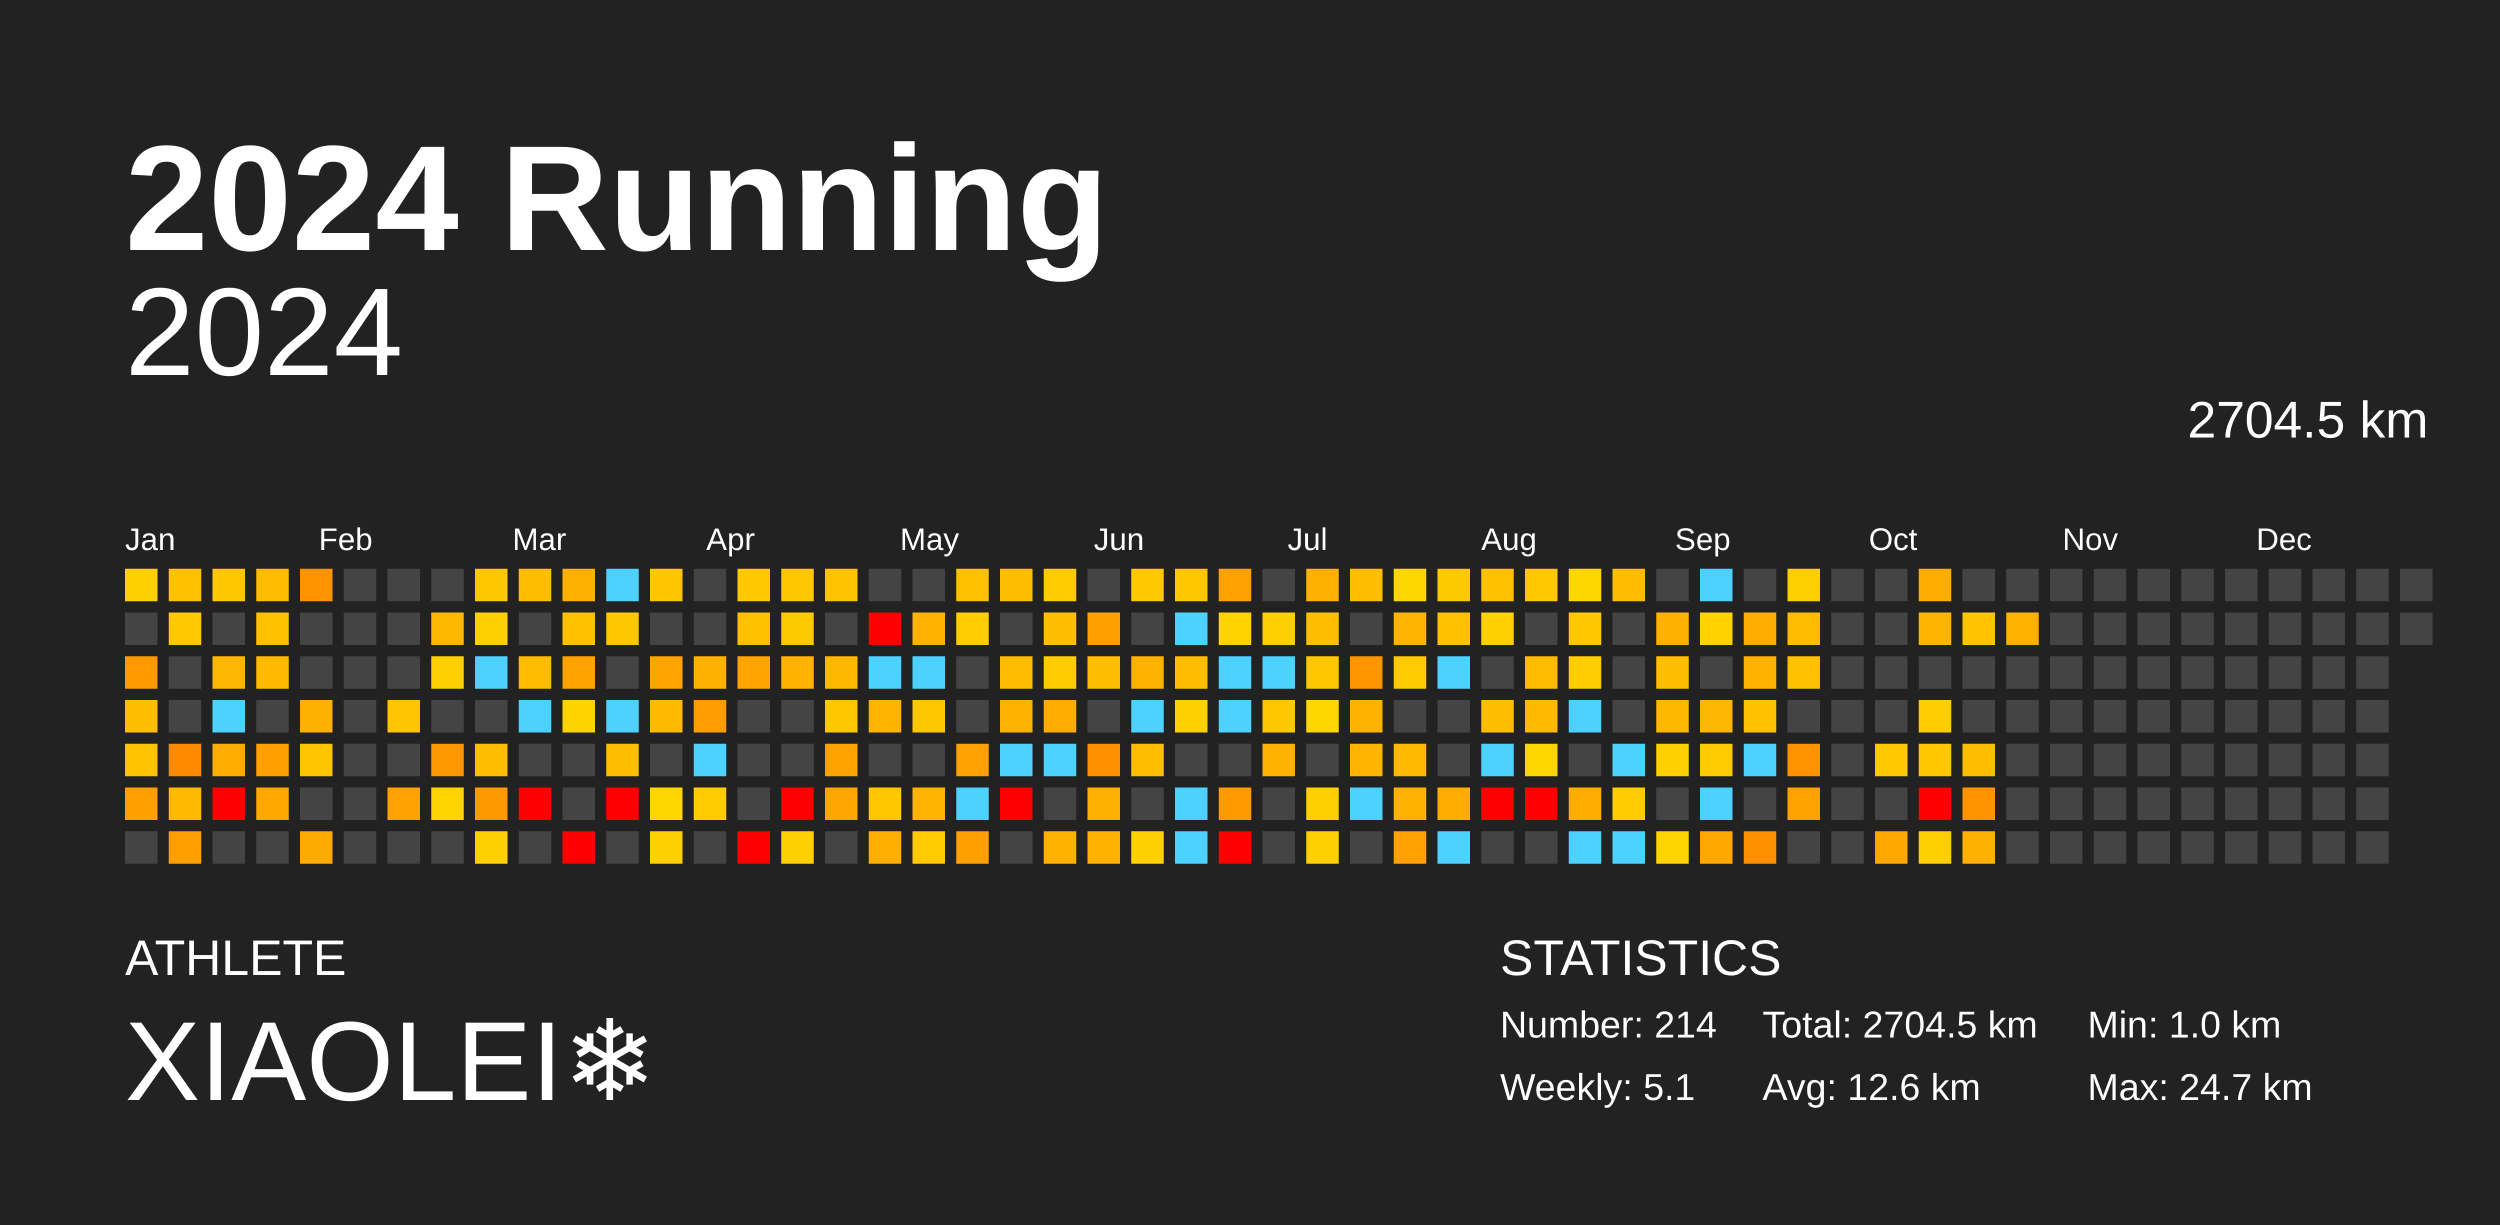
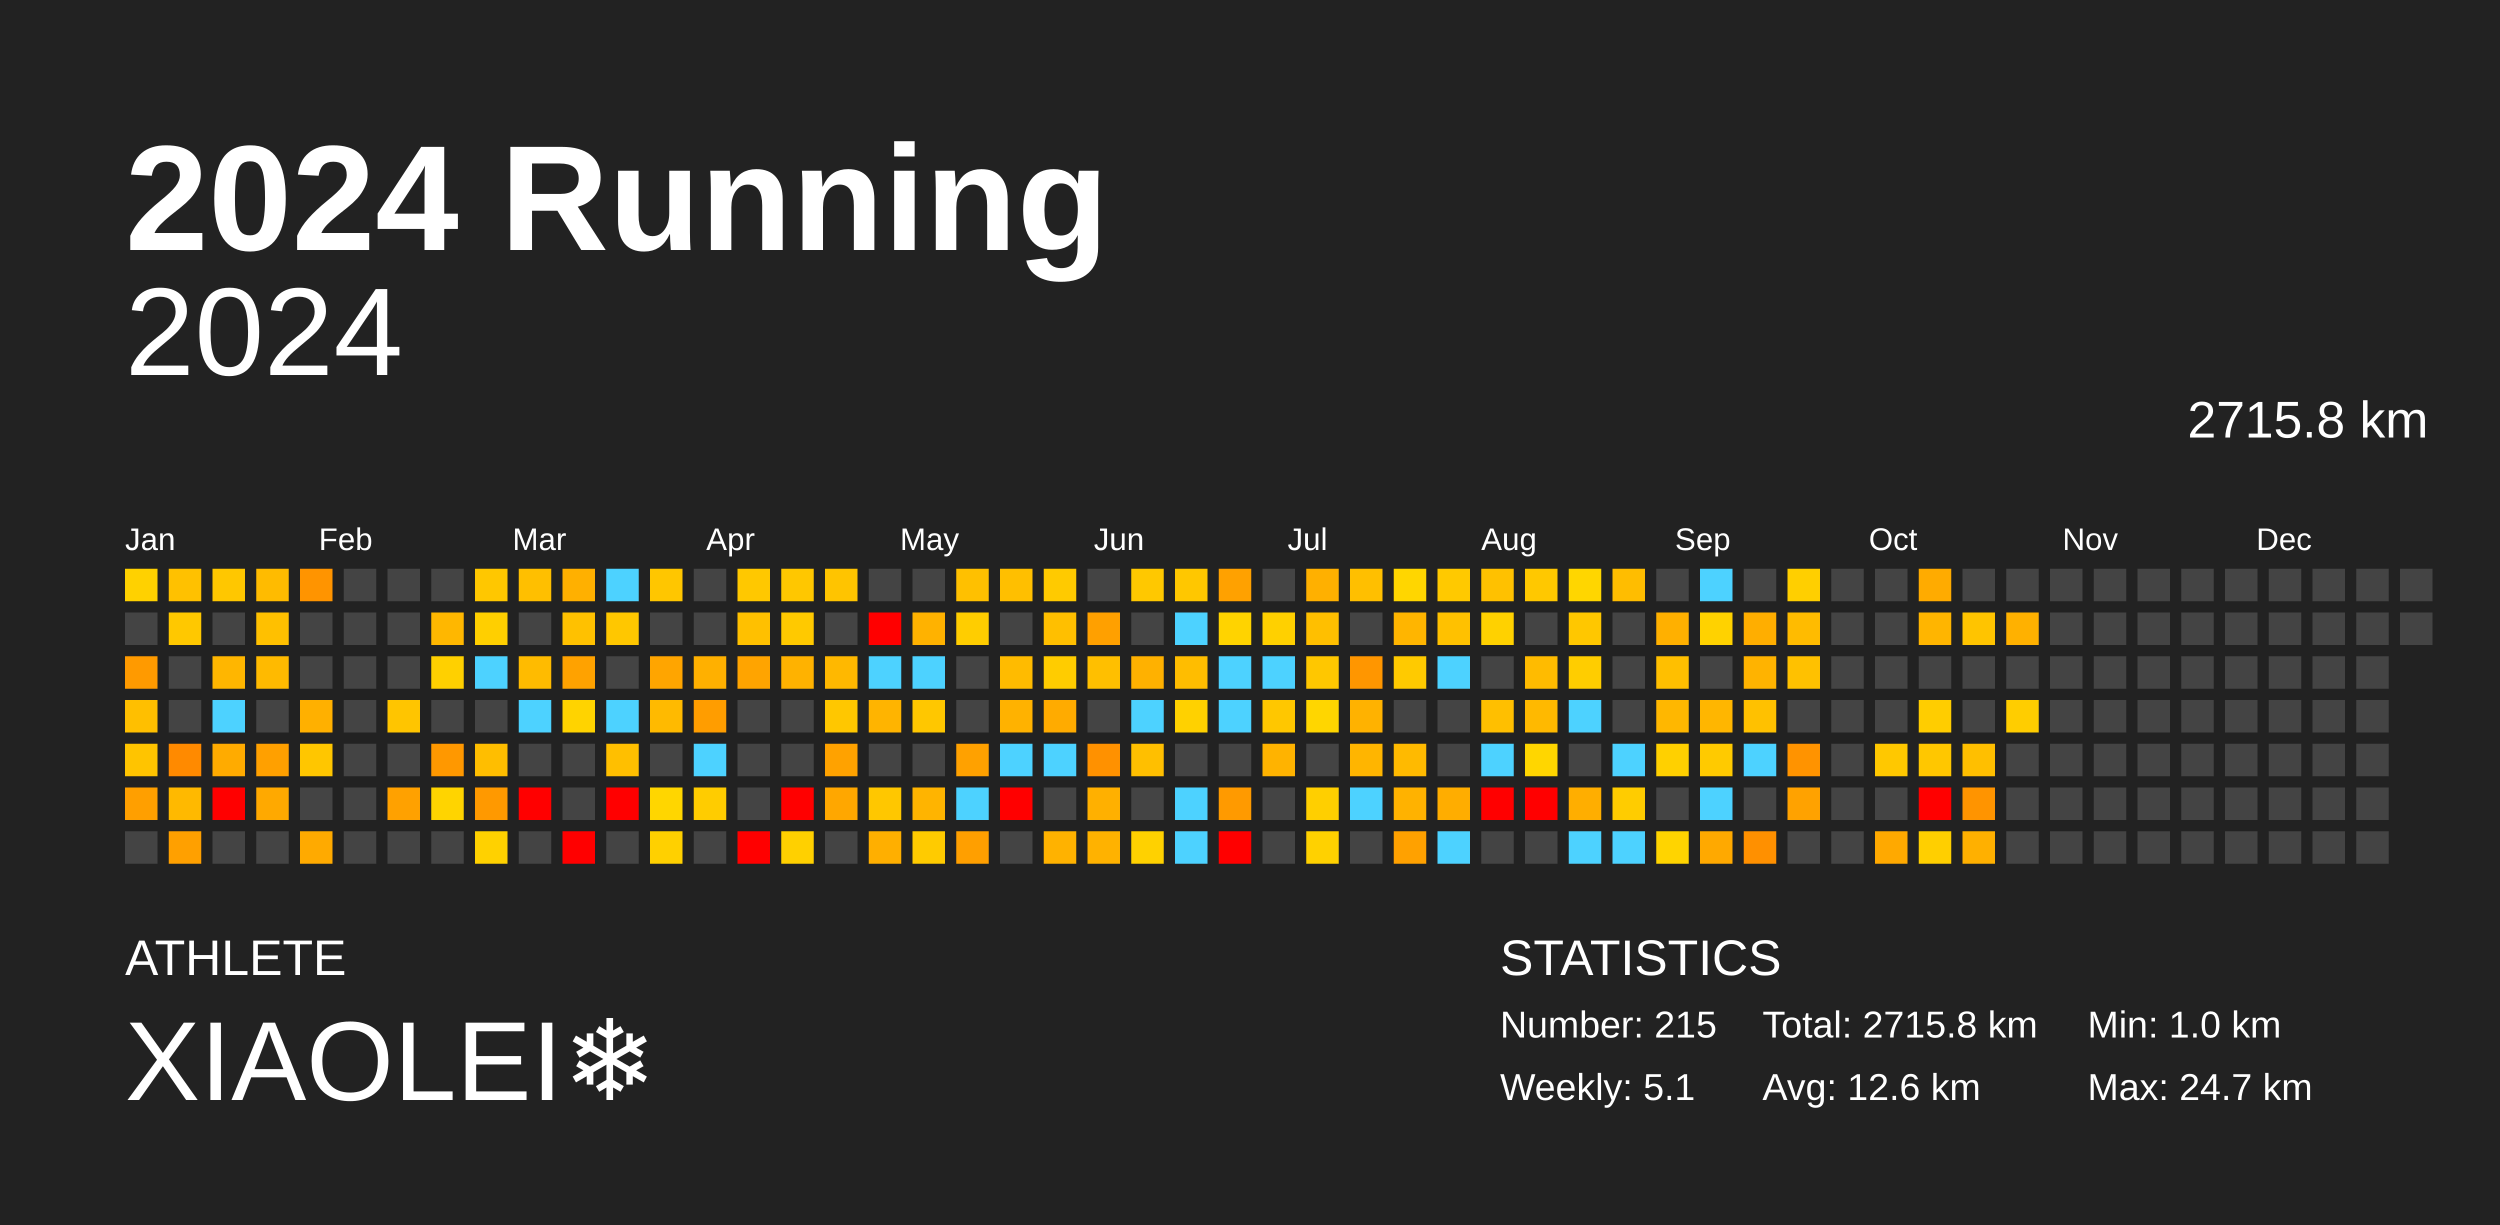
<svg xmlns="http://www.w3.org/2000/svg" baseProfile="full" height="98mm" version="1.1" viewBox="0,0,200,98" width="200mm">
  <defs />
  <rect fill="#222222" height="98" width="200" x="0" y="0" />
  <text fill="#FFFFFF" style="font-size:12px; font-family:Arial; font-weight:bold;" x="10" y="20">2024 Running</text>
  <text fill="#FFFFFF" style="font-size:4px; font-family:Arial" x="10" y="78">ATHLETE</text>
  <text fill="#FFFFFF" style="font-size:9px; font-family:Arial" x="10" y="88">XIAOLEI❄️</text>
  <text fill="#FFFFFF" style="font-size:4px; font-family:Arial" x="120" y="78">STATISTICS</text>
-   <text fill="#FFFFFF" style="font-size:3px; font-family:Arial" x="120" y="83">Number: 214</text>
+   <text fill="#FFFFFF" style="font-size:3px; font-family:Arial" x="120" y="83">Number: 215</text>
  <text fill="#FFFFFF" style="font-size:3px; font-family:Arial" x="120" y="88">Weekly: 5.1</text>
-   <text fill="#FFFFFF" style="font-size:3px; font-family:Arial" x="141" y="83">Total: 2704.5 km</text>
+   <text fill="#FFFFFF" style="font-size:3px; font-family:Arial" x="141" y="83">Total: 2715.8 km</text>
  <text fill="#FFFFFF" style="font-size:3px; font-family:Arial" x="141" y="88">Avg: 12.6 km</text>
  <text fill="#FFFFFF" style="font-size:3px; font-family:Arial" x="167" y="83">Min: 1.0 km</text>
  <text fill="#FFFFFF" style="font-size:3px; font-family:Arial" x="167" y="88">Max: 24.7 km</text>
  <text alignment-baseline="hanging" fill="#FFFFFF" style="font-size:10.0px; font-family:Arial;" x="10" y="30">2024</text>
-   <text alignment-baseline="hanging" fill="#FFFFFF" style="font-size:4.125px; font-family:Arial;" x="175" y="35">2704.5 km</text>
+   <text alignment-baseline="hanging" fill="#FFFFFF" style="font-size:4.125px; font-family:Arial;" x="175" y="35">2715.8 km</text>
  <text fill="#FFFFFF" style="font-size:2.5px; font-family:Arial" x="10.0" y="44">Jan</text>
  <text fill="#FFFFFF" style="font-size:2.5px; font-family:Arial" x="25.5" y="44">Feb</text>
  <text fill="#FFFFFF" style="font-size:2.5px; font-family:Arial" x="41.0" y="44">Mar</text>
  <text fill="#FFFFFF" style="font-size:2.5px; font-family:Arial" x="56.5" y="44">Apr</text>
  <text fill="#FFFFFF" style="font-size:2.5px; font-family:Arial" x="72.0" y="44">May</text>
  <text fill="#FFFFFF" style="font-size:2.5px; font-family:Arial" x="87.5" y="44">Jun</text>
  <text fill="#FFFFFF" style="font-size:2.5px; font-family:Arial" x="103.0" y="44">Jul</text>
  <text fill="#FFFFFF" style="font-size:2.5px; font-family:Arial" x="118.5" y="44">Aug</text>
  <text fill="#FFFFFF" style="font-size:2.5px; font-family:Arial" x="134.0" y="44">Sep</text>
  <text fill="#FFFFFF" style="font-size:2.5px; font-family:Arial" x="149.5" y="44">Oct</text>
  <text fill="#FFFFFF" style="font-size:2.5px; font-family:Arial" x="165.0" y="44">Nov</text>
  <text fill="#FFFFFF" style="font-size:2.5px; font-family:Arial" x="180.5" y="44">Dec</text>
  <rect fill="#ffd100" height="2.6" width="2.6" x="10.0" y="45.5" />
  <rect fill="#444444" height="2.6" width="2.6" x="10.0" y="49.0" />
  <rect fill="#ff9a00" height="2.6" width="2.6" x="10.0" y="52.5" />
  <rect fill="#ffbf00" height="2.6" width="2.6" x="10.0" y="56.0" />
  <rect fill="#ffc400" height="2.6" width="2.6" x="10.0" y="59.5" />
  <rect fill="#ff9f00" height="2.6" width="2.6" x="10.0" y="63.0" />
  <rect fill="#444444" height="2.6" width="2.6" x="10.0" y="66.5" />
  <rect fill="#ffc100" height="2.6" width="2.6" x="13.5" y="45.5" />
  <rect fill="#ffc800" height="2.6" width="2.6" x="13.5" y="49.0" />
  <rect fill="#444444" height="2.6" width="2.6" x="13.5" y="52.5" />
  <rect fill="#444444" height="2.6" width="2.6" x="13.5" y="56.0" />
  <rect fill="#ff8a00" height="2.6" width="2.6" x="13.5" y="59.5" />
  <rect fill="#ffb900" height="2.6" width="2.6" x="13.5" y="63.0" />
  <rect fill="#ffa000" height="2.6" width="2.6" x="13.5" y="66.5" />
  <rect fill="#ffc700" height="2.6" width="2.6" x="17.0" y="45.5" />
  <rect fill="#444444" height="2.6" width="2.6" x="17.0" y="49.0" />
  <rect fill="#ffb600" height="2.6" width="2.6" x="17.0" y="52.5" />
  <rect fill="#4dd2ff" height="2.6" width="2.6" x="17.0" y="56.0" />
  <rect fill="#ffab00" height="2.6" width="2.6" x="17.0" y="59.5" />
  <rect fill="red" height="2.6" width="2.6" x="17.0" y="63.0" />
  <rect fill="#444444" height="2.6" width="2.6" x="17.0" y="66.5" />
  <rect fill="#ffbb00" height="2.6" width="2.6" x="20.5" y="45.5" />
  <rect fill="#ffc000" height="2.6" width="2.6" x="20.5" y="49.0" />
  <rect fill="#ffba00" height="2.6" width="2.6" x="20.5" y="52.5" />
  <rect fill="#444444" height="2.6" width="2.6" x="20.5" y="56.0" />
  <rect fill="#ffa000" height="2.6" width="2.6" x="20.5" y="59.5" />
  <rect fill="#ffa900" height="2.6" width="2.6" x="20.5" y="63.0" />
  <rect fill="#444444" height="2.6" width="2.6" x="20.5" y="66.5" />
  <rect fill="#ff9400" height="2.6" width="2.6" x="24.0" y="45.5" />
  <rect fill="#444444" height="2.6" width="2.6" x="24.0" y="49.0" />
  <rect fill="#444444" height="2.6" width="2.6" x="24.0" y="52.5" />
  <rect fill="#ffb000" height="2.6" width="2.6" x="24.0" y="56.0" />
  <rect fill="#ffc600" height="2.6" width="2.6" x="24.0" y="59.5" />
  <rect fill="#444444" height="2.6" width="2.6" x="24.0" y="63.0" />
  <rect fill="#ffaa00" height="2.6" width="2.6" x="24.0" y="66.5" />
  <rect fill="#444444" height="2.6" width="2.6" x="27.5" y="45.5" />
  <rect fill="#444444" height="2.6" width="2.6" x="27.5" y="49.0" />
  <rect fill="#444444" height="2.6" width="2.6" x="27.5" y="52.5" />
  <rect fill="#444444" height="2.6" width="2.6" x="27.5" y="56.0" />
  <rect fill="#444444" height="2.6" width="2.6" x="27.5" y="59.5" />
  <rect fill="#444444" height="2.6" width="2.6" x="27.5" y="63.0" />
  <rect fill="#444444" height="2.6" width="2.6" x="27.5" y="66.5" />
  <rect fill="#444444" height="2.6" width="2.6" x="31.0" y="45.5" />
  <rect fill="#444444" height="2.6" width="2.6" x="31.0" y="49.0" />
  <rect fill="#444444" height="2.6" width="2.6" x="31.0" y="52.5" />
  <rect fill="#ffc500" height="2.6" width="2.6" x="31.0" y="56.0" />
  <rect fill="#444444" height="2.6" width="2.6" x="31.0" y="59.5" />
  <rect fill="#ffa100" height="2.6" width="2.6" x="31.0" y="63.0" />
  <rect fill="#444444" height="2.6" width="2.6" x="31.0" y="66.5" />
  <rect fill="#444444" height="2.6" width="2.6" x="34.5" y="45.5" />
  <rect fill="#ffb700" height="2.6" width="2.6" x="34.5" y="49.0" />
  <rect fill="#ffd000" height="2.6" width="2.6" x="34.5" y="52.5" />
  <rect fill="#444444" height="2.6" width="2.6" x="34.5" y="56.0" />
  <rect fill="#ff9800" height="2.6" width="2.6" x="34.5" y="59.5" />
  <rect fill="#ffd400" height="2.6" width="2.6" x="34.5" y="63.0" />
  <rect fill="#444444" height="2.6" width="2.6" x="34.5" y="66.5" />
  <rect fill="#ffc700" height="2.6" width="2.6" x="38.0" y="45.5" />
  <rect fill="#ffcf00" height="2.6" width="2.6" x="38.0" y="49.0" />
  <rect fill="#4dd2ff" height="2.6" width="2.6" x="38.0" y="52.5" />
  <rect fill="#444444" height="2.6" width="2.6" x="38.0" y="56.0" />
  <rect fill="#ffbe00" height="2.6" width="2.6" x="38.0" y="59.5" />
  <rect fill="#ff9900" height="2.6" width="2.6" x="38.0" y="63.0" />
  <rect fill="#ffd100" height="2.6" width="2.6" x="38.0" y="66.5" />
  <rect fill="#ffbf00" height="2.6" width="2.6" x="41.5" y="45.5" />
  <rect fill="#444444" height="2.6" width="2.6" x="41.5" y="49.0" />
  <rect fill="#ffbb00" height="2.6" width="2.6" x="41.5" y="52.5" />
  <rect fill="#4dd2ff" height="2.6" width="2.6" x="41.5" y="56.0" />
  <rect fill="#444444" height="2.6" width="2.6" x="41.5" y="59.5" />
  <rect fill="red" height="2.6" width="2.6" x="41.5" y="63.0" />
  <rect fill="#444444" height="2.6" width="2.6" x="41.5" y="66.5" />
  <rect fill="#ffb000" height="2.6" width="2.6" x="45.0" y="45.5" />
  <rect fill="#ffc100" height="2.6" width="2.6" x="45.0" y="49.0" />
  <rect fill="#ffa200" height="2.6" width="2.6" x="45.0" y="52.5" />
  <rect fill="#ffd300" height="2.6" width="2.6" x="45.0" y="56.0" />
  <rect fill="#444444" height="2.6" width="2.6" x="45.0" y="59.5" />
  <rect fill="#444444" height="2.6" width="2.6" x="45.0" y="63.0" />
  <rect fill="red" height="2.6" width="2.6" x="45.0" y="66.5" />
  <rect fill="#4dd2ff" height="2.6" width="2.6" x="48.5" y="45.5" />
  <rect fill="#ffc700" height="2.6" width="2.6" x="48.5" y="49.0" />
  <rect fill="#444444" height="2.6" width="2.6" x="48.5" y="52.5" />
  <rect fill="#4dd2ff" height="2.6" width="2.6" x="48.5" y="56.0" />
  <rect fill="#ffbf00" height="2.6" width="2.6" x="48.5" y="59.5" />
  <rect fill="red" height="2.6" width="2.6" x="48.5" y="63.0" />
  <rect fill="#444444" height="2.6" width="2.6" x="48.5" y="66.5" />
  <rect fill="#ffc600" height="2.6" width="2.6" x="52.0" y="45.5" />
  <rect fill="#444444" height="2.6" width="2.6" x="52.0" y="49.0" />
  <rect fill="#ffa500" height="2.6" width="2.6" x="52.0" y="52.5" />
  <rect fill="#ffba00" height="2.6" width="2.6" x="52.0" y="56.0" />
  <rect fill="#444444" height="2.6" width="2.6" x="52.0" y="59.5" />
  <rect fill="#ffd600" height="2.6" width="2.6" x="52.0" y="63.0" />
  <rect fill="#ffd000" height="2.6" width="2.6" x="52.0" y="66.5" />
  <rect fill="#444444" height="2.6" width="2.6" x="55.5" y="45.5" />
  <rect fill="#444444" height="2.6" width="2.6" x="55.5" y="49.0" />
  <rect fill="#ffb000" height="2.6" width="2.6" x="55.5" y="52.5" />
  <rect fill="#ff9d00" height="2.6" width="2.6" x="55.5" y="56.0" />
  <rect fill="#4dd2ff" height="2.6" width="2.6" x="55.5" y="59.5" />
  <rect fill="#ffcc00" height="2.6" width="2.6" x="55.5" y="63.0" />
  <rect fill="#444444" height="2.6" width="2.6" x="55.5" y="66.5" />
  <rect fill="#ffc800" height="2.6" width="2.6" x="59.0" y="45.5" />
  <rect fill="#ffc000" height="2.6" width="2.6" x="59.0" y="49.0" />
  <rect fill="#ffa400" height="2.6" width="2.6" x="59.0" y="52.5" />
  <rect fill="#444444" height="2.6" width="2.6" x="59.0" y="56.0" />
  <rect fill="#444444" height="2.6" width="2.6" x="59.0" y="59.5" />
  <rect fill="#444444" height="2.6" width="2.6" x="59.0" y="63.0" />
  <rect fill="red" height="2.6" width="2.6" x="59.0" y="66.5" />
  <rect fill="#ffc700" height="2.6" width="2.6" x="62.5" y="45.5" />
  <rect fill="#ffc900" height="2.6" width="2.6" x="62.5" y="49.0" />
  <rect fill="#ffb200" height="2.6" width="2.6" x="62.5" y="52.5" />
  <rect fill="#444444" height="2.6" width="2.6" x="62.5" y="56.0" />
  <rect fill="#444444" height="2.6" width="2.6" x="62.5" y="59.5" />
  <rect fill="red" height="2.6" width="2.6" x="62.5" y="63.0" />
  <rect fill="#ffd000" height="2.6" width="2.6" x="62.5" y="66.5" />
  <rect fill="#ffc400" height="2.6" width="2.6" x="66.0" y="45.5" />
  <rect fill="#444444" height="2.6" width="2.6" x="66.0" y="49.0" />
  <rect fill="#ffb800" height="2.6" width="2.6" x="66.0" y="52.5" />
  <rect fill="#ffc700" height="2.6" width="2.6" x="66.0" y="56.0" />
  <rect fill="#ffa200" height="2.6" width="2.6" x="66.0" y="59.5" />
  <rect fill="#ffa700" height="2.6" width="2.6" x="66.0" y="63.0" />
  <rect fill="#444444" height="2.6" width="2.6" x="66.0" y="66.5" />
  <rect fill="#444444" height="2.6" width="2.6" x="69.5" y="45.5" />
  <rect fill="red" height="2.6" width="2.6" x="69.5" y="49.0" />
  <rect fill="#4dd2ff" height="2.6" width="2.6" x="69.5" y="52.5" />
  <rect fill="#ffb400" height="2.6" width="2.6" x="69.5" y="56.0" />
  <rect fill="#444444" height="2.6" width="2.6" x="69.5" y="59.5" />
  <rect fill="#ffc700" height="2.6" width="2.6" x="69.5" y="63.0" />
  <rect fill="#ffaf00" height="2.6" width="2.6" x="69.5" y="66.5" />
  <rect fill="#444444" height="2.6" width="2.6" x="73.0" y="45.5" />
  <rect fill="#ffb200" height="2.6" width="2.6" x="73.0" y="49.0" />
  <rect fill="#4dd2ff" height="2.6" width="2.6" x="73.0" y="52.5" />
  <rect fill="#ffc700" height="2.6" width="2.6" x="73.0" y="56.0" />
  <rect fill="#444444" height="2.6" width="2.6" x="73.0" y="59.5" />
  <rect fill="#ffb400" height="2.6" width="2.6" x="73.0" y="63.0" />
  <rect fill="#ffcb00" height="2.6" width="2.6" x="73.0" y="66.5" />
  <rect fill="#ffc000" height="2.6" width="2.6" x="76.5" y="45.5" />
  <rect fill="#ffcd00" height="2.6" width="2.6" x="76.5" y="49.0" />
  <rect fill="#444444" height="2.6" width="2.6" x="76.5" y="52.5" />
  <rect fill="#444444" height="2.6" width="2.6" x="76.5" y="56.0" />
  <rect fill="#ffa100" height="2.6" width="2.6" x="76.5" y="59.5" />
  <rect fill="#4dd2ff" height="2.6" width="2.6" x="76.5" y="63.0" />
  <rect fill="#ff9f00" height="2.6" width="2.6" x="76.5" y="66.5" />
  <rect fill="#ffbf00" height="2.6" width="2.6" x="80.0" y="45.5" />
  <rect fill="#444444" height="2.6" width="2.6" x="80.0" y="49.0" />
  <rect fill="#ffbb00" height="2.6" width="2.6" x="80.0" y="52.5" />
  <rect fill="#ffb200" height="2.6" width="2.6" x="80.0" y="56.0" />
  <rect fill="#4dd2ff" height="2.6" width="2.6" x="80.0" y="59.5" />
  <rect fill="red" height="2.6" width="2.6" x="80.0" y="63.0" />
  <rect fill="#444444" height="2.6" width="2.6" x="80.0" y="66.5" />
  <rect fill="#ffca00" height="2.6" width="2.6" x="83.5" y="45.5" />
  <rect fill="#ffbf00" height="2.6" width="2.6" x="83.5" y="49.0" />
  <rect fill="#ffcc00" height="2.6" width="2.6" x="83.5" y="52.5" />
  <rect fill="#ffab00" height="2.6" width="2.6" x="83.5" y="56.0" />
  <rect fill="#4dd2ff" height="2.6" width="2.6" x="83.5" y="59.5" />
  <rect fill="#444444" height="2.6" width="2.6" x="83.5" y="63.0" />
  <rect fill="#ffb200" height="2.6" width="2.6" x="83.5" y="66.5" />
  <rect fill="#444444" height="2.6" width="2.6" x="87.0" y="45.5" />
  <rect fill="#ffa000" height="2.6" width="2.6" x="87.0" y="49.0" />
  <rect fill="#ffbf00" height="2.6" width="2.6" x="87.0" y="52.5" />
  <rect fill="#444444" height="2.6" width="2.6" x="87.0" y="56.0" />
  <rect fill="#ff9100" height="2.6" width="2.6" x="87.0" y="59.5" />
  <rect fill="#ffb000" height="2.6" width="2.6" x="87.0" y="63.0" />
  <rect fill="#ffb200" height="2.6" width="2.6" x="87.0" y="66.5" />
  <rect fill="#ffc800" height="2.6" width="2.6" x="90.5" y="45.5" />
  <rect fill="#444444" height="2.6" width="2.6" x="90.5" y="49.0" />
  <rect fill="#ffb100" height="2.6" width="2.6" x="90.5" y="52.5" />
  <rect fill="#4dd2ff" height="2.6" width="2.6" x="90.5" y="56.0" />
  <rect fill="#ffbf00" height="2.6" width="2.6" x="90.5" y="59.5" />
  <rect fill="#444444" height="2.6" width="2.6" x="90.5" y="63.0" />
  <rect fill="#ffd100" height="2.6" width="2.6" x="90.5" y="66.5" />
  <rect fill="#ffc700" height="2.6" width="2.6" x="94.0" y="45.5" />
  <rect fill="#4dd2ff" height="2.6" width="2.6" x="94.0" y="49.0" />
  <rect fill="#ffbd00" height="2.6" width="2.6" x="94.0" y="52.5" />
  <rect fill="#ffd100" height="2.6" width="2.6" x="94.0" y="56.0" />
  <rect fill="#444444" height="2.6" width="2.6" x="94.0" y="59.5" />
  <rect fill="#4dd2ff" height="2.6" width="2.6" x="94.0" y="63.0" />
  <rect fill="#4dd2ff" height="2.6" width="2.6" x="94.0" y="66.5" />
  <rect fill="#ffa100" height="2.6" width="2.6" x="97.5" y="45.5" />
  <rect fill="#ffd300" height="2.6" width="2.6" x="97.5" y="49.0" />
  <rect fill="#4dd2ff" height="2.6" width="2.6" x="97.5" y="52.5" />
  <rect fill="#4dd2ff" height="2.6" width="2.6" x="97.5" y="56.0" />
  <rect fill="#444444" height="2.6" width="2.6" x="97.5" y="59.5" />
  <rect fill="#ff9a00" height="2.6" width="2.6" x="97.5" y="63.0" />
  <rect fill="red" height="2.6" width="2.6" x="97.5" y="66.5" />
  <rect fill="#444444" height="2.6" width="2.6" x="101.0" y="45.5" />
  <rect fill="#ffd000" height="2.6" width="2.6" x="101.0" y="49.0" />
  <rect fill="#4dd2ff" height="2.6" width="2.6" x="101.0" y="52.5" />
  <rect fill="#ffc700" height="2.6" width="2.6" x="101.0" y="56.0" />
  <rect fill="#ffb300" height="2.6" width="2.6" x="101.0" y="59.5" />
  <rect fill="#444444" height="2.6" width="2.6" x="101.0" y="63.0" />
  <rect fill="#444444" height="2.6" width="2.6" x="101.0" y="66.5" />
  <rect fill="#ffb000" height="2.6" width="2.6" x="104.5" y="45.5" />
  <rect fill="#ffbf00" height="2.6" width="2.6" x="104.5" y="49.0" />
  <rect fill="#ffc700" height="2.6" width="2.6" x="104.5" y="52.5" />
  <rect fill="#ffd600" height="2.6" width="2.6" x="104.5" y="56.0" />
  <rect fill="#444444" height="2.6" width="2.6" x="104.5" y="59.5" />
  <rect fill="#ffcf00" height="2.6" width="2.6" x="104.5" y="63.0" />
  <rect fill="#ffd100" height="2.6" width="2.6" x="104.5" y="66.5" />
  <rect fill="#ffbf00" height="2.6" width="2.6" x="108.0" y="45.5" />
  <rect fill="#444444" height="2.6" width="2.6" x="108.0" y="49.0" />
  <rect fill="#ff9600" height="2.6" width="2.6" x="108.0" y="52.5" />
  <rect fill="#ffb200" height="2.6" width="2.6" x="108.0" y="56.0" />
  <rect fill="#ffb500" height="2.6" width="2.6" x="108.0" y="59.5" />
  <rect fill="#4dd2ff" height="2.6" width="2.6" x="108.0" y="63.0" />
  <rect fill="#444444" height="2.6" width="2.6" x="108.0" y="66.5" />
  <rect fill="#ffd600" height="2.6" width="2.6" x="111.5" y="45.5" />
  <rect fill="#ffb500" height="2.6" width="2.6" x="111.5" y="49.0" />
  <rect fill="#ffca00" height="2.6" width="2.6" x="111.5" y="52.5" />
  <rect fill="#444444" height="2.6" width="2.6" x="111.5" y="56.0" />
  <rect fill="#ffba00" height="2.6" width="2.6" x="111.5" y="59.5" />
  <rect fill="#ffb200" height="2.6" width="2.6" x="111.5" y="63.0" />
  <rect fill="#ffa100" height="2.6" width="2.6" x="111.5" y="66.5" />
  <rect fill="#ffc900" height="2.6" width="2.6" x="115.0" y="45.5" />
  <rect fill="#ffc100" height="2.6" width="2.6" x="115.0" y="49.0" />
  <rect fill="#4dd2ff" height="2.6" width="2.6" x="115.0" y="52.5" />
  <rect fill="#444444" height="2.6" width="2.6" x="115.0" y="56.0" />
  <rect fill="#444444" height="2.6" width="2.6" x="115.0" y="59.5" />
  <rect fill="#ffad00" height="2.6" width="2.6" x="115.0" y="63.0" />
  <rect fill="#4dd2ff" height="2.6" width="2.6" x="115.0" y="66.5" />
  <rect fill="#ffc100" height="2.6" width="2.6" x="118.5" y="45.5" />
  <rect fill="#ffd100" height="2.6" width="2.6" x="118.5" y="49.0" />
  <rect fill="#444444" height="2.6" width="2.6" x="118.5" y="52.5" />
  <rect fill="#ffbf00" height="2.6" width="2.6" x="118.5" y="56.0" />
  <rect fill="#4dd2ff" height="2.6" width="2.6" x="118.5" y="59.5" />
  <rect fill="red" height="2.6" width="2.6" x="118.5" y="63.0" />
  <rect fill="#444444" height="2.6" width="2.6" x="118.5" y="66.5" />
  <rect fill="#ffc800" height="2.6" width="2.6" x="122.0" y="45.5" />
  <rect fill="#444444" height="2.6" width="2.6" x="122.0" y="49.0" />
  <rect fill="#ffbb00" height="2.6" width="2.6" x="122.0" y="52.5" />
  <rect fill="#ffb900" height="2.6" width="2.6" x="122.0" y="56.0" />
  <rect fill="#ffd600" height="2.6" width="2.6" x="122.0" y="59.5" />
  <rect fill="red" height="2.6" width="2.6" x="122.0" y="63.0" />
  <rect fill="#444444" height="2.6" width="2.6" x="122.0" y="66.5" />
  <rect fill="#ffd600" height="2.6" width="2.6" x="125.5" y="45.5" />
  <rect fill="#ffc700" height="2.6" width="2.6" x="125.5" y="49.0" />
  <rect fill="#ffcd00" height="2.6" width="2.6" x="125.5" y="52.5" />
  <rect fill="#4dd2ff" height="2.6" width="2.6" x="125.5" y="56.0" />
  <rect fill="#444444" height="2.6" width="2.6" x="125.5" y="59.5" />
  <rect fill="#ffae00" height="2.6" width="2.6" x="125.5" y="63.0" />
  <rect fill="#4dd2ff" height="2.6" width="2.6" x="125.5" y="66.5" />
  <rect fill="#ffbd00" height="2.6" width="2.6" x="129.0" y="45.5" />
  <rect fill="#444444" height="2.6" width="2.6" x="129.0" y="49.0" />
  <rect fill="#444444" height="2.6" width="2.6" x="129.0" y="52.5" />
  <rect fill="#444444" height="2.6" width="2.6" x="129.0" y="56.0" />
  <rect fill="#4dd2ff" height="2.6" width="2.6" x="129.0" y="59.5" />
  <rect fill="#ffcc00" height="2.6" width="2.6" x="129.0" y="63.0" />
  <rect fill="#4dd2ff" height="2.6" width="2.6" x="129.0" y="66.5" />
  <rect fill="#444444" height="2.6" width="2.6" x="132.5" y="45.5" />
  <rect fill="#ffb000" height="2.6" width="2.6" x="132.5" y="49.0" />
  <rect fill="#ffbf00" height="2.6" width="2.6" x="132.5" y="52.5" />
  <rect fill="#ffb700" height="2.6" width="2.6" x="132.5" y="56.0" />
  <rect fill="#ffd000" height="2.6" width="2.6" x="132.5" y="59.5" />
  <rect fill="#444444" height="2.6" width="2.6" x="132.5" y="63.0" />
  <rect fill="#ffd400" height="2.6" width="2.6" x="132.5" y="66.5" />
  <rect fill="#4dd2ff" height="2.6" width="2.6" x="136.0" y="45.5" />
  <rect fill="#ffd200" height="2.6" width="2.6" x="136.0" y="49.0" />
  <rect fill="#444444" height="2.6" width="2.6" x="136.0" y="52.5" />
  <rect fill="#ffb600" height="2.6" width="2.6" x="136.0" y="56.0" />
  <rect fill="#ffca00" height="2.6" width="2.6" x="136.0" y="59.5" />
  <rect fill="#4dd2ff" height="2.6" width="2.6" x="136.0" y="63.0" />
  <rect fill="#ffa900" height="2.6" width="2.6" x="136.0" y="66.5" />
  <rect fill="#444444" height="2.6" width="2.6" x="139.5" y="45.5" />
  <rect fill="#ffae00" height="2.6" width="2.6" x="139.5" y="49.0" />
  <rect fill="#ffb300" height="2.6" width="2.6" x="139.5" y="52.5" />
  <rect fill="#ffc100" height="2.6" width="2.6" x="139.5" y="56.0" />
  <rect fill="#4dd2ff" height="2.6" width="2.6" x="139.5" y="59.5" />
  <rect fill="#444444" height="2.6" width="2.6" x="139.5" y="63.0" />
  <rect fill="#ff9000" height="2.6" width="2.6" x="139.5" y="66.5" />
  <rect fill="#ffcf00" height="2.6" width="2.6" x="143.0" y="45.5" />
  <rect fill="#ffbb00" height="2.6" width="2.6" x="143.0" y="49.0" />
  <rect fill="#ffc100" height="2.6" width="2.6" x="143.0" y="52.5" />
  <rect fill="#444444" height="2.6" width="2.6" x="143.0" y="56.0" />
  <rect fill="#ff9300" height="2.6" width="2.6" x="143.0" y="59.5" />
  <rect fill="#ffa200" height="2.6" width="2.6" x="143.0" y="63.0" />
  <rect fill="#444444" height="2.6" width="2.6" x="143.0" y="66.5" />
  <rect fill="#444444" height="2.6" width="2.6" x="146.5" y="45.5" />
  <rect fill="#444444" height="2.6" width="2.6" x="146.5" y="49.0" />
  <rect fill="#444444" height="2.6" width="2.6" x="146.5" y="52.5" />
  <rect fill="#444444" height="2.6" width="2.6" x="146.5" y="56.0" />
  <rect fill="#444444" height="2.6" width="2.6" x="146.5" y="59.5" />
  <rect fill="#444444" height="2.6" width="2.6" x="146.5" y="63.0" />
  <rect fill="#444444" height="2.6" width="2.6" x="146.5" y="66.5" />
  <rect fill="#444444" height="2.6" width="2.6" x="150.0" y="45.5" />
  <rect fill="#444444" height="2.6" width="2.6" x="150.0" y="49.0" />
  <rect fill="#444444" height="2.6" width="2.6" x="150.0" y="52.5" />
  <rect fill="#444444" height="2.6" width="2.6" x="150.0" y="56.0" />
  <rect fill="#ffc800" height="2.6" width="2.6" x="150.0" y="59.5" />
  <rect fill="#444444" height="2.6" width="2.6" x="150.0" y="63.0" />
  <rect fill="#ffa900" height="2.6" width="2.6" x="150.0" y="66.5" />
  <rect fill="#ffab00" height="2.6" width="2.6" x="153.5" y="45.5" />
  <rect fill="#ffb500" height="2.6" width="2.6" x="153.5" y="49.0" />
  <rect fill="#444444" height="2.6" width="2.6" x="153.5" y="52.5" />
  <rect fill="#ffcd00" height="2.6" width="2.6" x="153.5" y="56.0" />
  <rect fill="#ffc700" height="2.6" width="2.6" x="153.5" y="59.5" />
  <rect fill="red" height="2.6" width="2.6" x="153.5" y="63.0" />
  <rect fill="#ffcf00" height="2.6" width="2.6" x="153.5" y="66.5" />
  <rect fill="#444444" height="2.6" width="2.6" x="157.0" y="45.5" />
  <rect fill="#ffc400" height="2.6" width="2.6" x="157.0" y="49.0" />
  <rect fill="#444444" height="2.6" width="2.6" x="157.0" y="52.5" />
  <rect fill="#444444" height="2.6" width="2.6" x="157.0" y="56.0" />
  <rect fill="#ffbf00" height="2.6" width="2.6" x="157.0" y="59.5" />
  <rect fill="#ff9400" height="2.6" width="2.6" x="157.0" y="63.0" />
  <rect fill="#ffb000" height="2.6" width="2.6" x="157.0" y="66.5" />
  <rect fill="#444444" height="2.6" width="2.6" x="160.5" y="45.5" />
  <rect fill="#ffb100" height="2.6" width="2.6" x="160.5" y="49.0" />
  <rect fill="#444444" height="2.6" width="2.6" x="160.5" y="52.5" />
-   <rect fill="#444444" height="2.6" width="2.6" x="160.5" y="56.0" />
+   <rect fill="#ffcd00" height="2.6" width="2.6" x="160.5" y="56.0" />
  <rect fill="#444444" height="2.6" width="2.6" x="160.5" y="59.5" />
  <rect fill="#444444" height="2.6" width="2.6" x="160.5" y="63.0" />
  <rect fill="#444444" height="2.6" width="2.6" x="160.5" y="66.5" />
  <rect fill="#444444" height="2.6" width="2.6" x="164.0" y="45.5" />
  <rect fill="#444444" height="2.6" width="2.6" x="164.0" y="49.0" />
  <rect fill="#444444" height="2.6" width="2.6" x="164.0" y="52.5" />
  <rect fill="#444444" height="2.6" width="2.6" x="164.0" y="56.0" />
  <rect fill="#444444" height="2.6" width="2.6" x="164.0" y="59.5" />
  <rect fill="#444444" height="2.6" width="2.6" x="164.0" y="63.0" />
  <rect fill="#444444" height="2.6" width="2.6" x="164.0" y="66.5" />
  <rect fill="#444444" height="2.6" width="2.6" x="167.5" y="45.5" />
  <rect fill="#444444" height="2.6" width="2.6" x="167.5" y="49.0" />
  <rect fill="#444444" height="2.6" width="2.6" x="167.5" y="52.5" />
  <rect fill="#444444" height="2.6" width="2.6" x="167.5" y="56.0" />
  <rect fill="#444444" height="2.6" width="2.6" x="167.5" y="59.5" />
  <rect fill="#444444" height="2.6" width="2.6" x="167.5" y="63.0" />
  <rect fill="#444444" height="2.6" width="2.6" x="167.5" y="66.5" />
  <rect fill="#444444" height="2.6" width="2.6" x="171.0" y="45.5" />
  <rect fill="#444444" height="2.6" width="2.6" x="171.0" y="49.0" />
  <rect fill="#444444" height="2.6" width="2.6" x="171.0" y="52.5" />
  <rect fill="#444444" height="2.6" width="2.6" x="171.0" y="56.0" />
  <rect fill="#444444" height="2.6" width="2.6" x="171.0" y="59.5" />
  <rect fill="#444444" height="2.6" width="2.6" x="171.0" y="63.0" />
  <rect fill="#444444" height="2.6" width="2.6" x="171.0" y="66.5" />
  <rect fill="#444444" height="2.6" width="2.6" x="174.5" y="45.5" />
  <rect fill="#444444" height="2.6" width="2.6" x="174.5" y="49.0" />
  <rect fill="#444444" height="2.6" width="2.6" x="174.5" y="52.5" />
  <rect fill="#444444" height="2.6" width="2.6" x="174.5" y="56.0" />
  <rect fill="#444444" height="2.6" width="2.6" x="174.5" y="59.5" />
  <rect fill="#444444" height="2.6" width="2.6" x="174.5" y="63.0" />
  <rect fill="#444444" height="2.6" width="2.6" x="174.5" y="66.5" />
  <rect fill="#444444" height="2.6" width="2.6" x="178.0" y="45.5" />
  <rect fill="#444444" height="2.6" width="2.6" x="178.0" y="49.0" />
  <rect fill="#444444" height="2.6" width="2.6" x="178.0" y="52.5" />
  <rect fill="#444444" height="2.6" width="2.6" x="178.0" y="56.0" />
  <rect fill="#444444" height="2.6" width="2.6" x="178.0" y="59.5" />
  <rect fill="#444444" height="2.6" width="2.6" x="178.0" y="63.0" />
  <rect fill="#444444" height="2.6" width="2.6" x="178.0" y="66.5" />
  <rect fill="#444444" height="2.6" width="2.6" x="181.5" y="45.5" />
  <rect fill="#444444" height="2.6" width="2.6" x="181.5" y="49.0" />
  <rect fill="#444444" height="2.6" width="2.6" x="181.5" y="52.5" />
  <rect fill="#444444" height="2.6" width="2.6" x="181.5" y="56.0" />
  <rect fill="#444444" height="2.6" width="2.6" x="181.5" y="59.5" />
  <rect fill="#444444" height="2.6" width="2.6" x="181.5" y="63.0" />
  <rect fill="#444444" height="2.6" width="2.6" x="181.5" y="66.5" />
  <rect fill="#444444" height="2.6" width="2.6" x="185.0" y="45.5" />
  <rect fill="#444444" height="2.6" width="2.6" x="185.0" y="49.0" />
  <rect fill="#444444" height="2.6" width="2.6" x="185.0" y="52.5" />
  <rect fill="#444444" height="2.6" width="2.6" x="185.0" y="56.0" />
  <rect fill="#444444" height="2.6" width="2.6" x="185.0" y="59.5" />
  <rect fill="#444444" height="2.6" width="2.6" x="185.0" y="63.0" />
  <rect fill="#444444" height="2.6" width="2.6" x="185.0" y="66.5" />
  <rect fill="#444444" height="2.6" width="2.6" x="188.5" y="45.5" />
  <rect fill="#444444" height="2.6" width="2.6" x="188.5" y="49.0" />
  <rect fill="#444444" height="2.6" width="2.6" x="188.5" y="52.5" />
  <rect fill="#444444" height="2.6" width="2.6" x="188.5" y="56.0" />
  <rect fill="#444444" height="2.6" width="2.6" x="188.5" y="59.5" />
  <rect fill="#444444" height="2.6" width="2.6" x="188.5" y="63.0" />
  <rect fill="#444444" height="2.6" width="2.6" x="188.5" y="66.5" />
  <rect fill="#444444" height="2.6" width="2.6" x="192.0" y="45.5" />
  <rect fill="#444444" height="2.6" width="2.6" x="192.0" y="49.0" />
</svg>
